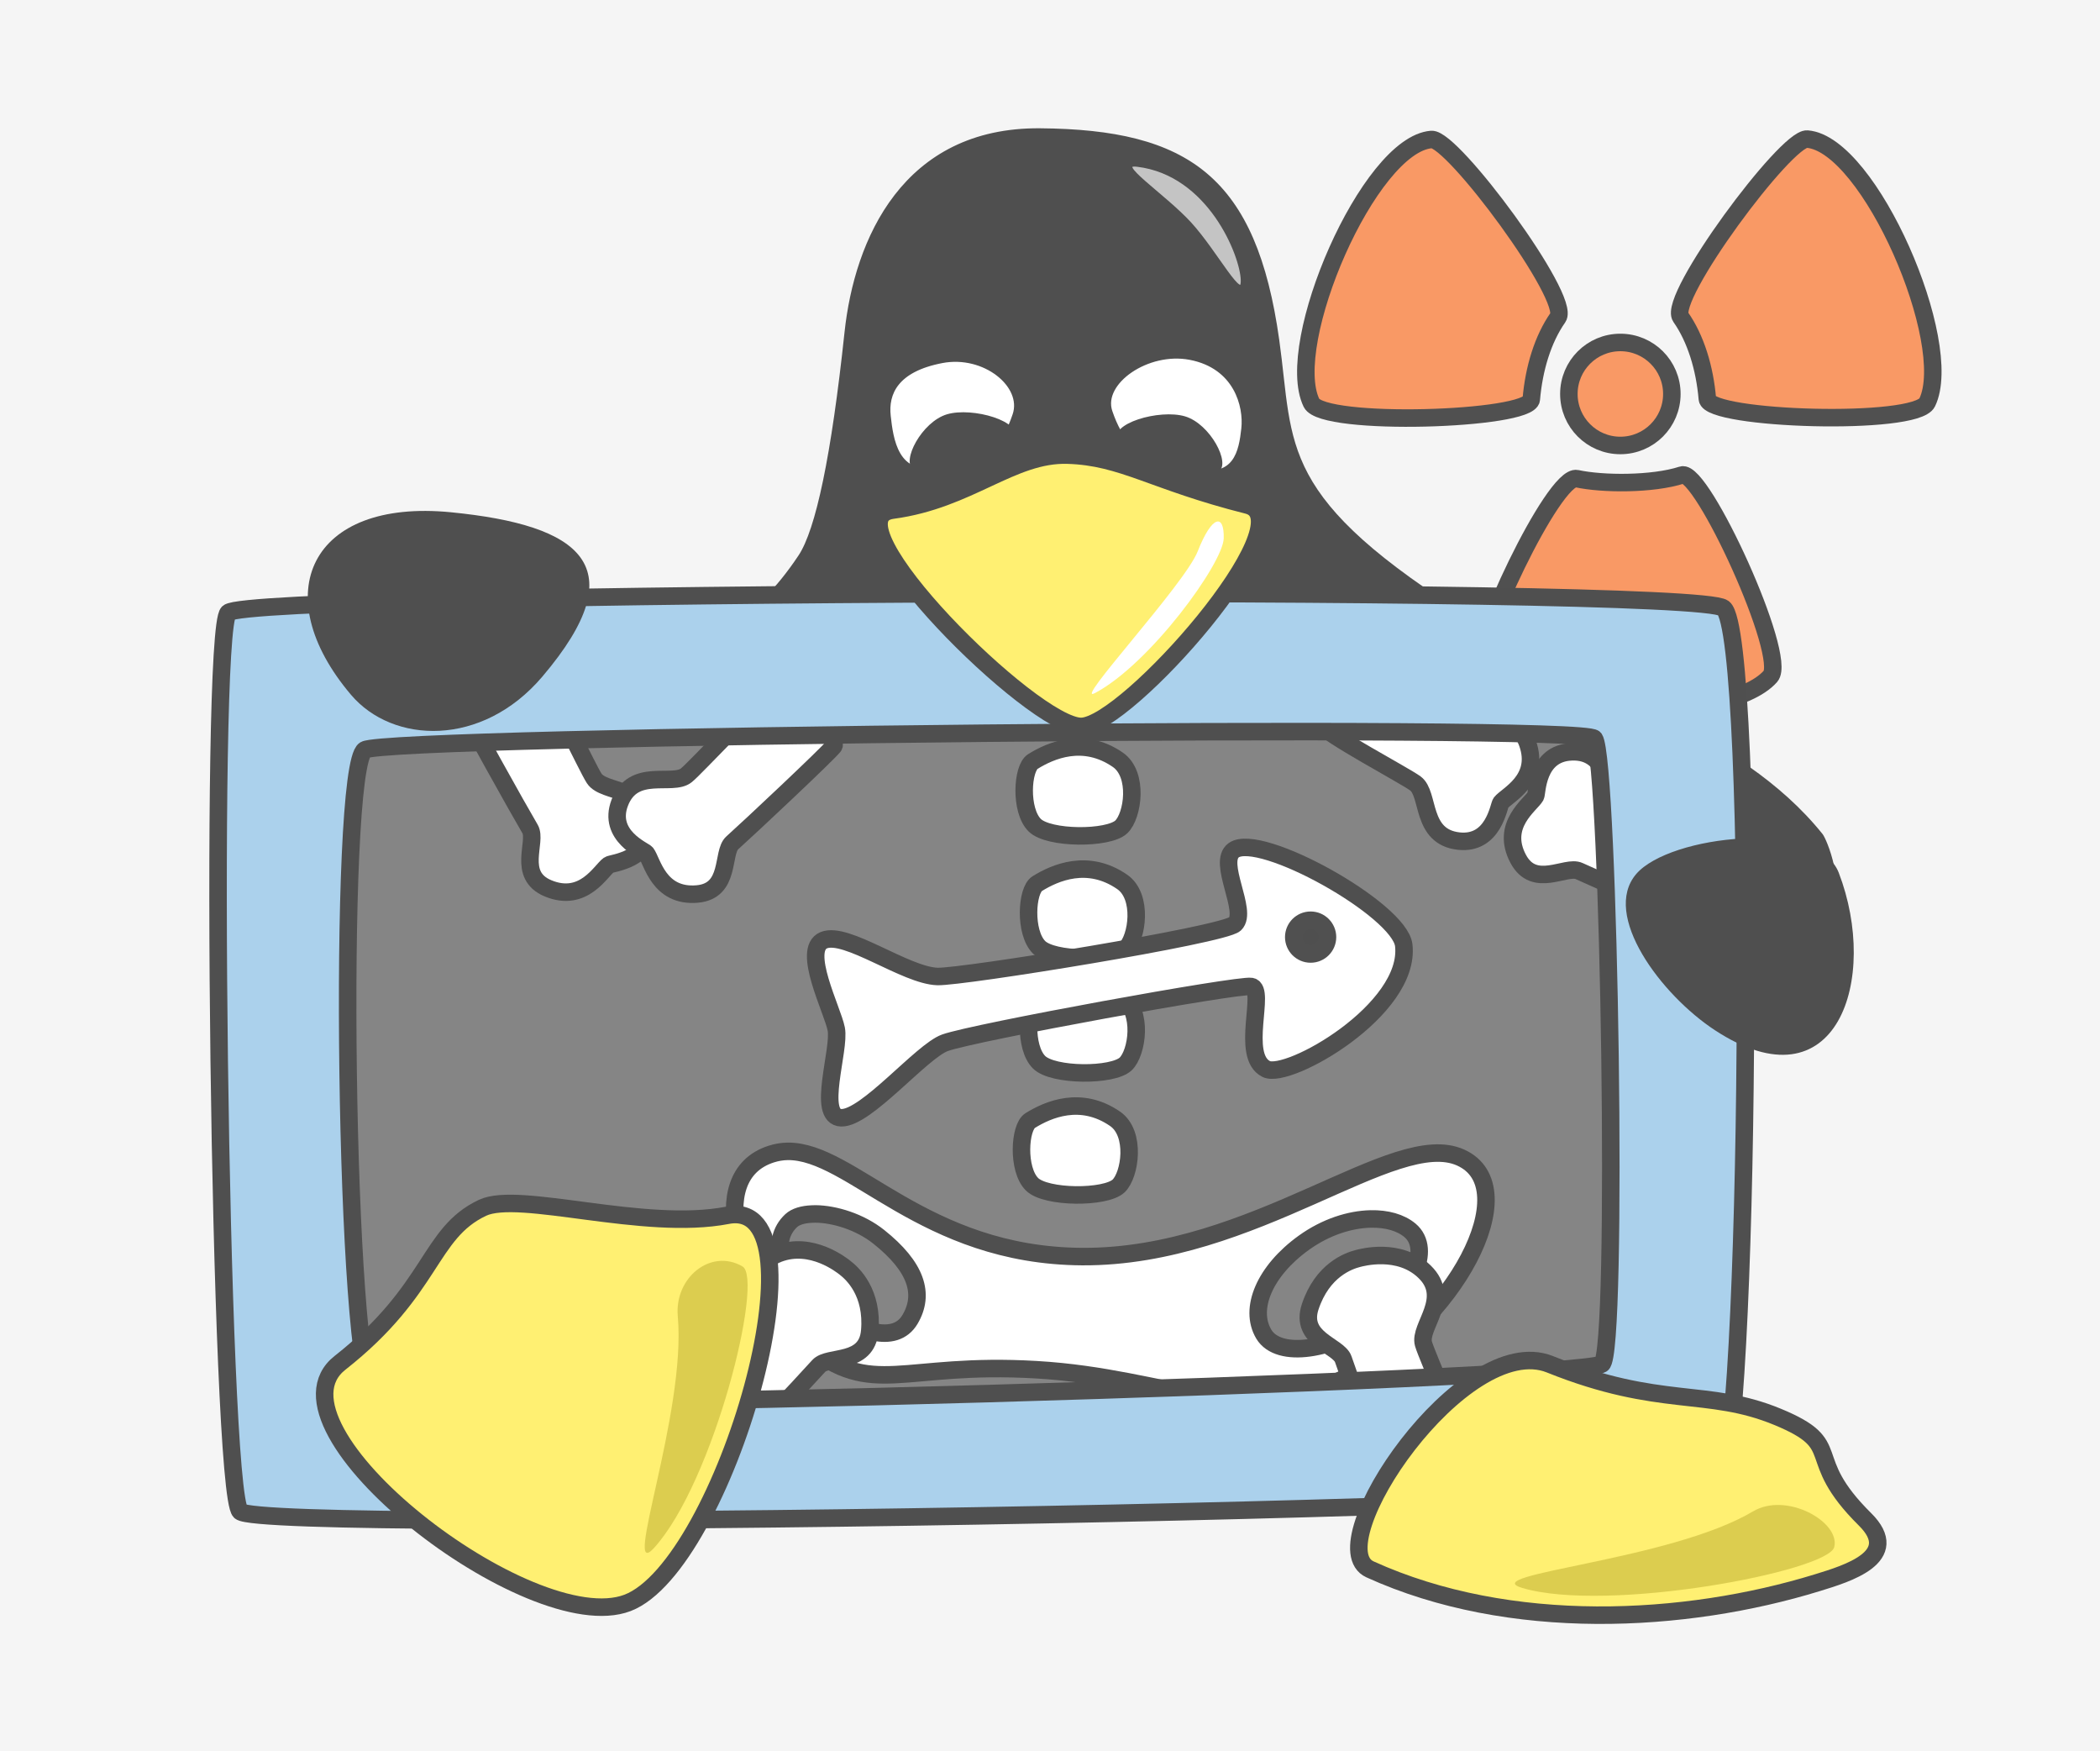
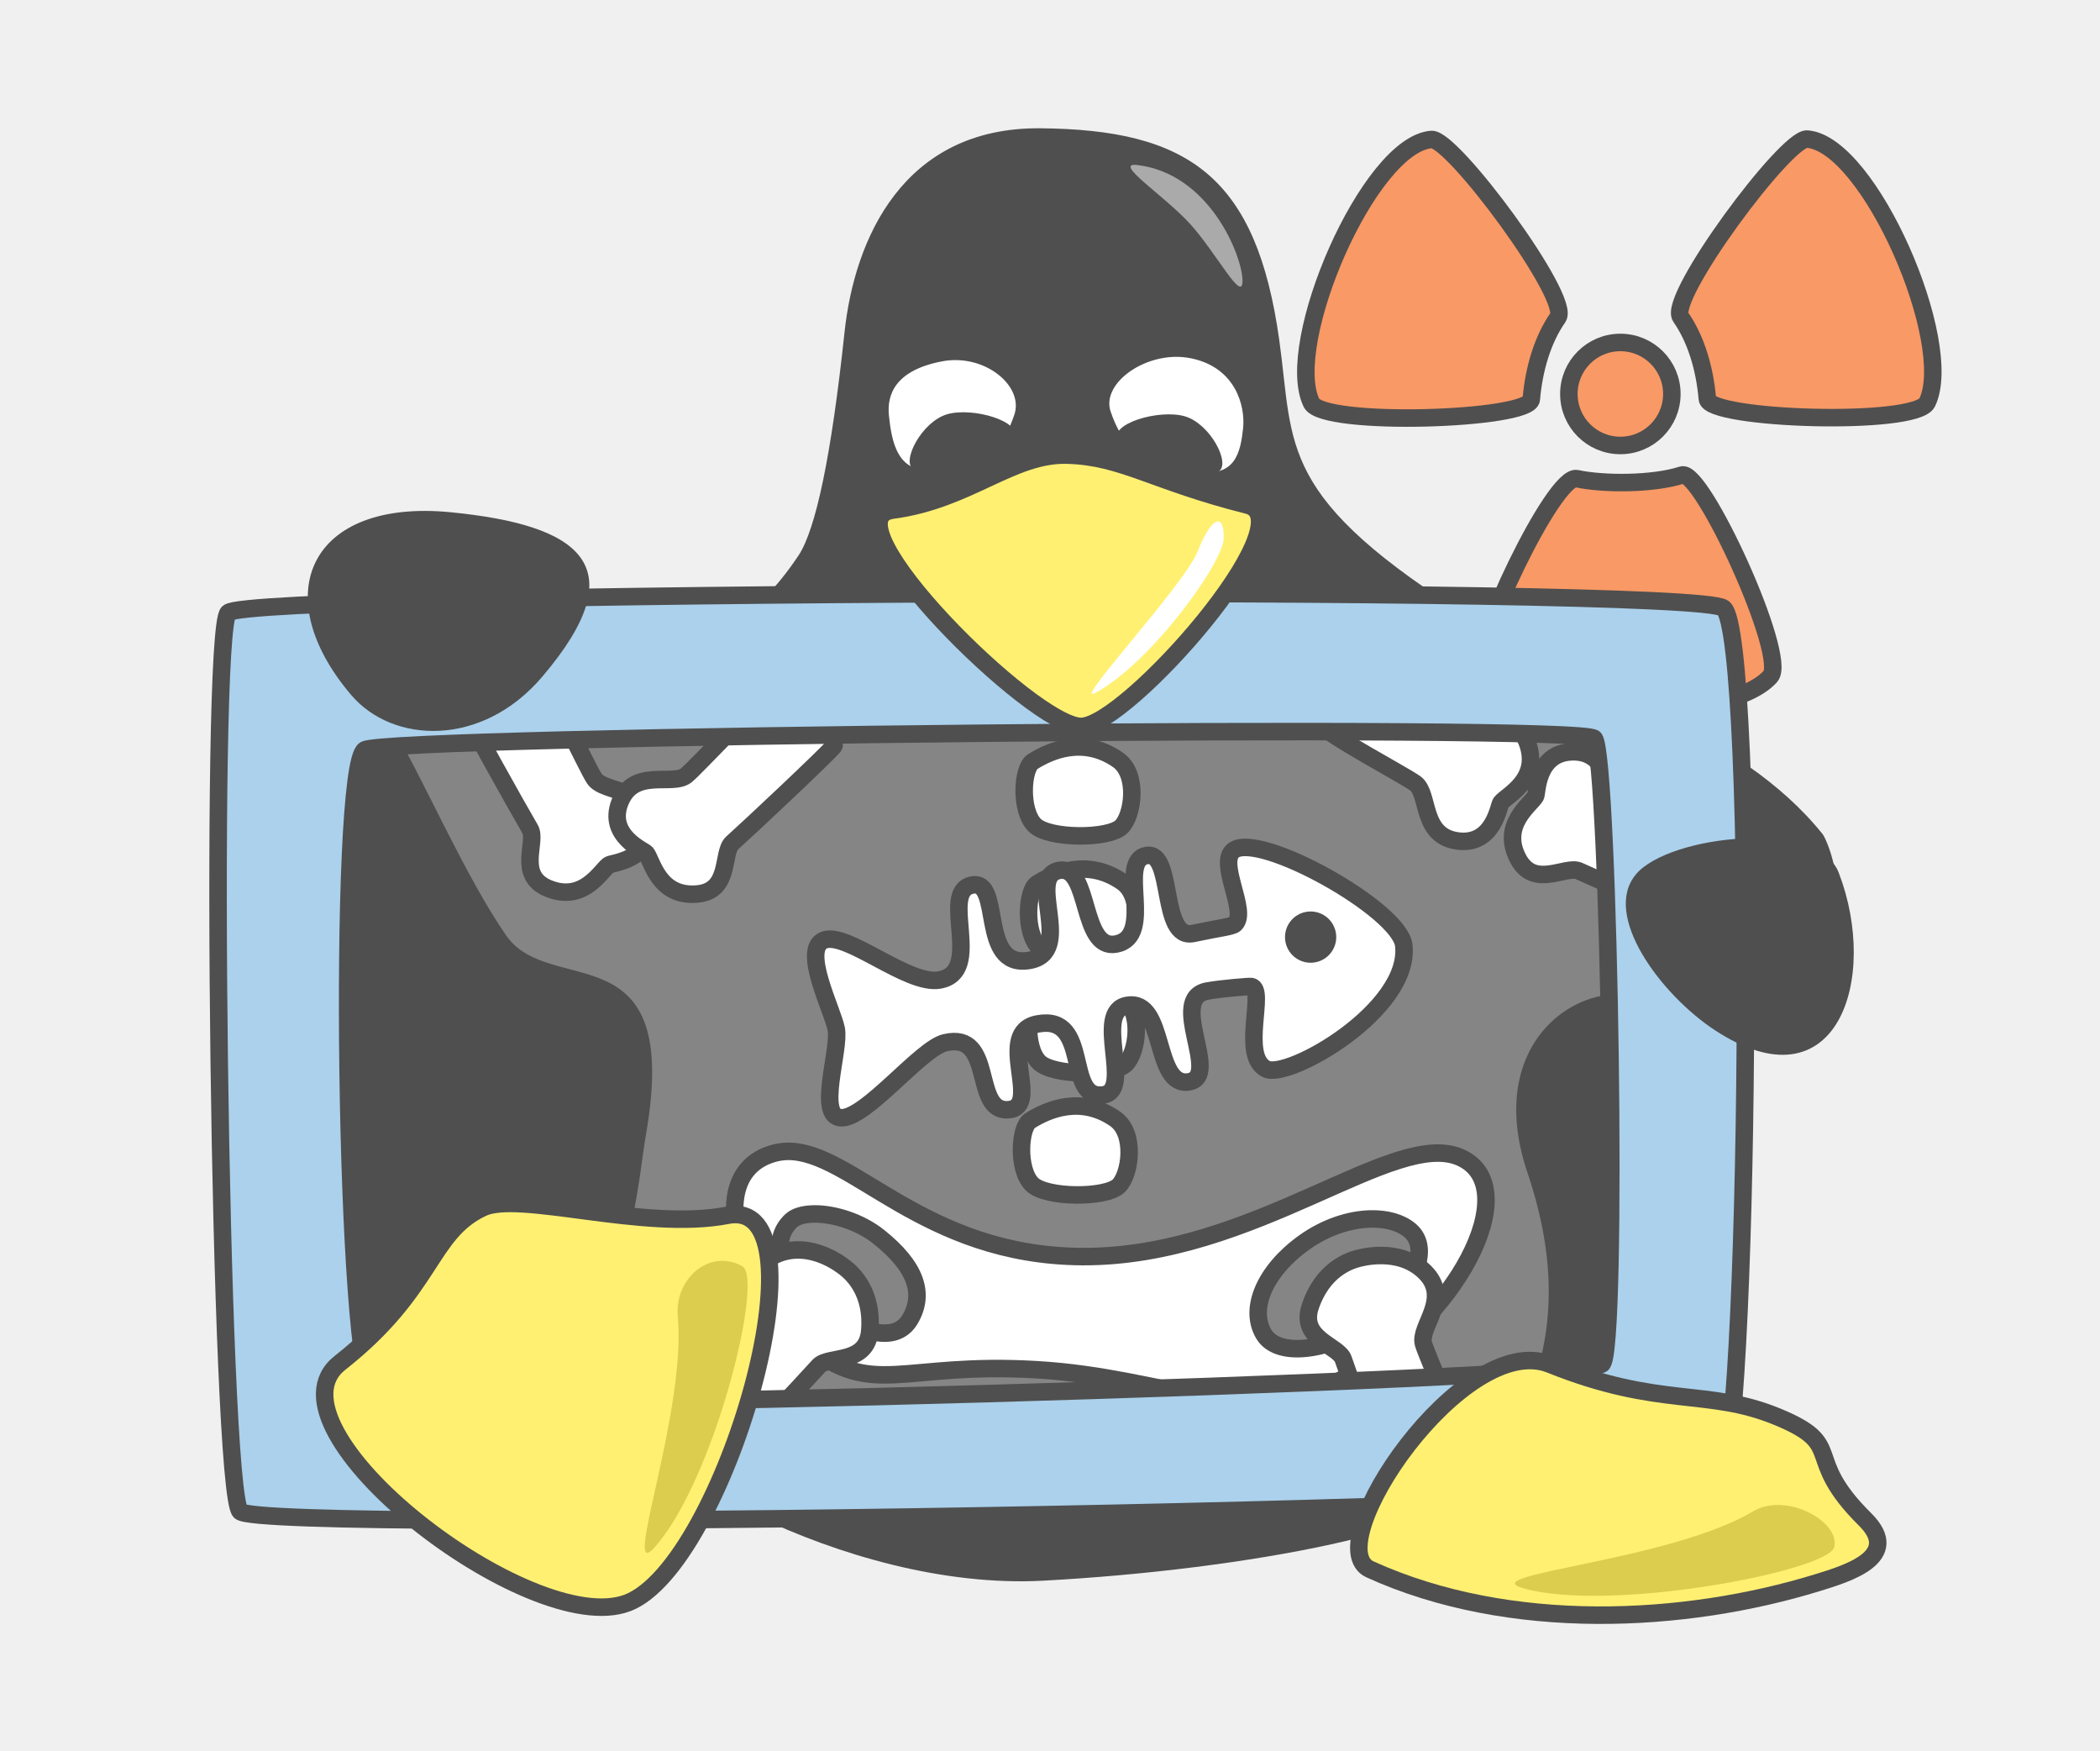
<svg xmlns="http://www.w3.org/2000/svg" width="600" height="500" id="svg2" version="1.0">
  <defs id="defs4">
    <linearGradient id="linearGradient3462">
      <stop id="stop3464" offset="0" style="stop-color:#4e4e4e;stop-opacity:1;" />
      <stop style="stop-color:#4e4e4e;stop-opacity:0.498;" offset="0.158" id="stop3468" />
      <stop id="stop3466" offset="1" style="stop-color:#4e4e4e;stop-opacity:0;" />
    </linearGradient>
  </defs>
  <g id="layer3" style="display:inline" transform="translate(-132.8571,-205.2193)">
-     <path style="fill:#000000;fill-opacity:1;fill-rule:evenodd;stroke:#000000;stroke-width:1px;stroke-linecap:butt;stroke-linejoin:miter;stroke-opacity:1" d="M 653.214,443.791 C 629.259,413.967 587.341,403.569 554.286,383.076 C 496.964,347.541 502.156,333.036 497.857,302.362 C 491.372,256.081 472.323,242.704 430,242.362 C 391.251,242.055 377.466,273.698 374.643,300.219 C 370.892,335.453 366.429,356.648 361.429,364.148 C 348.085,384.164 336.25,387.541 317.143,393.076 C 298.925,398.355 260.357,375.755 322.857,402.362 C 385.357,428.969 516.25,474.684 596.429,485.219 C 676.607,495.755 655.089,446.125 653.214,443.791 z " id="path3161" />
+     <path style="fill:#4f4f4f;fill-opacity:1;fill-rule:evenodd;stroke:#4f4f4f;stroke-width:1px;stroke-linecap:butt;stroke-linejoin:miter;stroke-opacity:1" d="M 653.214,443.791 C 629.259,413.967 587.341,403.569 554.286,383.076 C 496.964,347.541 502.156,333.036 497.857,302.362 C 491.372,256.081 472.323,242.704 430,242.362 C 391.251,242.055 377.466,273.698 374.643,300.219 C 370.892,335.453 366.429,356.648 361.429,364.148 C 348.085,384.164 336.25,387.541 317.143,393.076 C 298.925,398.355 260.357,375.755 322.857,402.362 C 385.357,428.969 516.25,474.684 596.429,485.219 C 676.607,495.755 655.089,446.125 653.214,443.791 z " id="path3161" />
+     <path style="fill:#4f4f4f;fill-opacity:1;fill-rule:evenodd;stroke:none;stroke-width:1px;stroke-linecap:butt;stroke-linejoin:miter;stroke-opacity:1" d="M 177.225,401.483 C 176.972,415.878 241.174,454.543 297.995,451.513 C 354.816,448.482 419.971,436.613 420.223,422.218 C 420.476,407.824 347.745,391.914 290.924,394.944 C 234.103,397.975 177.477,387.088 177.225,401.483 z " id="path3171" transform="translate(132.8571,205.2193)" />
  </g>
  <g id="layer1" style="display:inline" transform="translate(-132.8571,-205.2193)">
-     <path style="fill:#f66b20;fill-opacity:1;fill-rule:evenodd;stroke:#020202;stroke-width:5;stroke-linecap:butt;stroke-linejoin:miter;stroke-miterlimit:4;stroke-dasharray:none;stroke-opacity:1;display:inline" d="M 583.375,341.944 C 576.836,340.523 553.3,390.637 556.057,395.983 C 564.259,411.879 626.29,412.483 638.706,398.407 C 643.712,392.731 619.076,339.078 613.416,340.912 C 605,343.639 590.681,343.532 583.375,341.944 z " id="path3514" />
-     <rect style="opacity:1;fill:#4e4e4e;fill-opacity:1;fill-rule:nonzero;stroke:none;stroke-width:20;stroke-linecap:butt;stroke-linejoin:miter;stroke-miterlimit:10.35;stroke-dasharray:none;stroke-opacity:1" id="rect2182" width="412.158" height="232.515" x="206.464" y="390.883" />
-     <path style="fill:#ffffff;fill-opacity:1;fill-rule:evenodd;stroke:#000000;stroke-width:5;stroke-linecap:butt;stroke-linejoin:miter;stroke-miterlimit:4;stroke-dasharray:none;stroke-opacity:1" d="M 357.862,534.094 C 356.306,534.115 354.744,534.382 353.205,534.875 C 333.507,541.188 344.39,574.001 363.33,589.406 C 382.271,604.811 390.348,594.196 428.987,596.469 C 467.625,598.742 487.557,613.652 517.862,598.5 C 548.166,583.348 569.146,544.461 550.205,535.875 C 531.265,527.289 491.357,564.409 442.112,564.156 C 396.714,563.923 376.22,533.844 357.862,534.094 z M 365.862,551.969 C 371.36,552.026 378.572,554.241 383.924,558.5 C 394.686,567.063 397.147,574.862 392.862,582.094 C 388.576,589.326 377.929,585.817 366.768,577.781 C 355.607,569.746 352.774,559.606 358.924,553.875 C 360.152,552.731 362.251,552.111 364.799,552 C 365.149,551.985 365.495,551.965 365.862,551.969 z M 524.455,553.406 C 529.057,553.303 533.049,554.43 535.705,556.656 C 542.148,562.057 536.147,574.683 524.987,582.719 C 513.826,590.754 498.21,593.513 493.924,586.281 C 489.638,579.049 494.201,568.254 505.362,560.219 C 511.64,555.699 518.539,553.539 524.455,553.406 z " id="path3376" />
-     <path style="fill:#ffffff;fill-opacity:1;fill-rule:evenodd;stroke:#000000;stroke-width:5;stroke-linecap:butt;stroke-linejoin:miter;stroke-miterlimit:4;stroke-dasharray:none;stroke-opacity:1" d="M 427.97,422.733 C 424.895,424.639 424.239,436.668 428.475,440.915 C 432.448,444.897 449.518,444.937 453.224,441.42 C 456.551,438.264 458.275,426.394 452.214,422.227 C 442.402,415.482 433.034,419.594 427.97,422.733 z " id="path3378" />
-     <path style="fill:#ffffff;fill-opacity:1;fill-rule:evenodd;stroke:#000000;stroke-width:5;stroke-linecap:butt;stroke-linejoin:miter;stroke-miterlimit:4;stroke-dasharray:none;stroke-opacity:1;display:inline" d="M 429.22,457.617 C 426.145,459.523 425.489,471.553 429.725,475.799 C 433.698,479.781 450.768,479.821 454.474,476.304 C 457.801,473.148 459.525,461.278 453.464,457.111 C 443.652,450.366 434.284,454.478 429.22,457.617 z " id="path3384" />
-     <path style="fill:#ffffff;fill-opacity:1;fill-rule:evenodd;stroke:#000000;stroke-width:5;stroke-linecap:butt;stroke-linejoin:miter;stroke-miterlimit:4;stroke-dasharray:none;stroke-opacity:1;display:inline" d="M 429.22,490.447 C 426.145,492.353 425.489,504.382 429.725,508.629 C 433.698,512.611 450.768,512.651 454.474,509.134 C 457.801,505.978 459.525,494.108 453.464,489.941 C 443.652,483.196 434.284,487.308 429.22,490.447 z " id="path3386" />
-     <path style="fill:#ffffff;fill-opacity:1;fill-rule:evenodd;stroke:#000000;stroke-width:5;stroke-linecap:butt;stroke-linejoin:miter;stroke-miterlimit:4;stroke-dasharray:none;stroke-opacity:1;display:inline" d="M 427.2,525.297 C 424.125,527.203 423.468,539.233 427.705,543.48 C 431.678,547.461 448.748,547.501 452.454,543.985 C 455.78,540.828 457.505,528.959 451.444,524.792 C 441.631,518.046 432.264,522.158 427.2,525.297 z " id="path3388" />
-     <path style="fill:#ffffff;fill-opacity:1;fill-rule:evenodd;stroke:#000000;stroke-width:5;stroke-linecap:butt;stroke-linejoin:miter;stroke-miterlimit:4;stroke-dasharray:none;stroke-opacity:1;display:inline" d="M 287.101,399.349 C 290.064,401.608 300.498,424.32 302.64,427.581 C 305.453,431.864 317.766,429.88 318.408,440.793 C 319.002,450.905 307.669,451.686 306.812,452.282 C 304.547,453.856 299.664,463.21 289.449,458.97 C 280.412,455.22 286.426,445.601 284.297,442.003 C 281.042,436.5 266.03,409.656 265.023,406.946 C 263.977,404.133 284.186,397.127 287.101,399.349 z " id="path3400" />
-     <path style="fill:#ffffff;fill-opacity:1;fill-rule:evenodd;stroke:#000000;stroke-width:5;stroke-linecap:butt;stroke-linejoin:miter;stroke-miterlimit:4;stroke-dasharray:none;stroke-opacity:1;display:inline" d="M 352.303,404.464 C 348.796,405.722 331.985,424.217 328.957,426.678 C 324.98,429.911 313.843,424.298 309.933,434.505 C 306.31,443.964 316.876,448.135 317.513,448.962 C 319.196,451.148 321.023,461.54 332.042,460.586 C 341.79,459.743 338.965,448.756 342.082,445.97 C 346.848,441.709 369.272,420.658 371.052,418.379 C 372.899,416.015 355.753,403.227 352.303,404.464 z " id="path3394" />
-     <path style="fill:#ffffff;fill-opacity:1;fill-rule:evenodd;stroke:#000000;stroke-width:5;stroke-linecap:butt;stroke-linejoin:miter;stroke-miterlimit:4;stroke-dasharray:none;stroke-opacity:1;display:inline" d="M 626.211,447.03 C 623.671,444.305 600.039,436.166 596.582,434.356 C 592.042,431.98 592.8,419.532 581.878,419.971 C 571.757,420.378 572.099,431.733 571.59,432.645 C 570.247,435.054 561.422,440.837 566.65,450.584 C 571.275,459.206 580.252,452.271 584.044,454.034 C 589.841,456.73 618.037,469.016 620.833,469.751 C 623.735,470.513 628.71,449.711 626.211,447.03 z " id="path3404" />
-     <path style="fill:#ffffff;fill-opacity:1;fill-rule:evenodd;stroke:#000000;stroke-width:5;stroke-linecap:butt;stroke-linejoin:miter;stroke-miterlimit:4;stroke-dasharray:none;stroke-opacity:1;display:inline" d="M 509.909,411.948 C 512.003,415.03 534.113,426.685 537.253,429.002 C 541.376,432.044 538.725,444.23 549.586,445.465 C 559.65,446.61 561.048,435.336 561.69,434.513 C 563.385,432.337 572.991,427.971 569.314,417.54 C 566.061,408.312 556.129,413.794 552.652,411.472 C 547.335,407.921 521.348,391.47 518.697,390.316 C 515.945,389.119 507.849,408.917 509.909,411.948 z " id="path3406" />
-     <path style="fill:#ffffff;fill-opacity:1;fill-rule:evenodd;stroke:#000000;stroke-width:5;stroke-linecap:butt;stroke-linejoin:miter;stroke-miterlimit:4;stroke-dasharray:none;stroke-opacity:1;display:inline" d="M 550.744,619.283 C 550.975,615.565 540.628,592.814 539.563,589.06 C 538.165,584.129 547.722,576.117 539.891,568.491 C 532.633,561.425 521.848,564.44 520.836,564.698 C 518.163,565.381 510.674,567.996 507.196,578.495 C 504.119,587.783 515.327,589.529 516.656,593.494 C 518.686,599.556 529.163,628.473 530.553,631.008 C 531.996,633.639 550.517,622.942 550.744,619.283 z " id="path3408" />
-     <path style="fill:#ffffff;fill-opacity:1;fill-rule:evenodd;stroke:#000000;stroke-width:5;stroke-linecap:butt;stroke-linejoin:miter;stroke-miterlimit:4;stroke-dasharray:none;stroke-opacity:1;display:inline" d="M 325.235,605.655 C 326.492,602.147 344.987,585.337 347.449,582.308 C 350.681,578.332 345.068,567.195 355.276,563.285 C 364.735,559.661 373.451,566.692 374.278,567.33 C 376.464,569.013 382.31,574.375 381.357,585.394 C 380.513,595.142 369.527,592.316 366.74,595.434 C 362.479,600.2 341.429,622.624 339.15,624.404 C 336.785,626.25 323.998,609.105 325.235,605.655 z " id="path3428" />
-     <path style="fill:#ffffff;fill-opacity:1;fill-rule:evenodd;stroke:#000000;stroke-width:5;stroke-linecap:butt;stroke-linejoin:miter;stroke-miterlimit:4;stroke-dasharray:none;stroke-opacity:1" d="M 368.214,473.791 C 374.643,471.112 391.562,483.873 400.714,484.148 C 407.82,484.361 482.391,472.311 485.714,469.148 C 489.534,465.512 480.523,451.521 485.357,448.076 C 492.804,442.771 532.762,465.02 533.929,475.219 C 536.039,493.678 500.88,513.66 494.643,510.576 C 487.094,506.844 494.679,487.781 490.357,487.005 C 486.6,486.331 411.259,500.066 402.857,503.076 C 396.168,505.473 380.357,524.684 373.214,524.505 C 366.071,524.326 372.939,505.062 371.786,499.148 C 370.724,493.703 361.786,476.469 368.214,473.791 z " id="path3440" />
-     <path style="opacity:1;fill:#000000;fill-opacity:1;fill-rule:nonzero;stroke:#020202;stroke-width:5;stroke-linecap:round;stroke-linejoin:miter;stroke-miterlimit:4;stroke-dasharray:none;stroke-opacity:1" id="path3442" d="M 465 442.898 A 4.821 4.821 0 1 1  455.357,442.898 A 4.821 4.821 0 1 1  465 442.898 z" transform="translate(47.14286,30)" />
-     <path style="fill:#86bce4;fill-opacity:1;fill-rule:evenodd;stroke:#000000;stroke-width:5;stroke-linecap:butt;stroke-linejoin:miter;stroke-miterlimit:4;stroke-dasharray:none;stroke-opacity:1" d="M 625.281,378.917 C 616.803,372.289 204.863,374.113 198.089,380.214 C 192.52,385.232 195.597,631.185 201.478,636.96 C 208.032,643.397 614.952,636.339 624.067,629.685 C 632.743,623.351 634.83,386.382 625.281,378.917 z M 588.389,416.176 C 592.644,422.342 595.341,592.075 590.531,594.855 C 582.664,599.401 247.109,609.648 239.737,604.375 C 231.389,598.405 229.19,424.275 237.094,419.411 C 243.683,415.356 585.409,411.859 588.389,416.176 z " id="path3449" />
-     <path style="fill:#aaaaaa;fill-opacity:1;fill-rule:evenodd;stroke:#000000;stroke-width:1px;stroke-linecap:butt;stroke-linejoin:miter;stroke-opacity:1" d="M 457.857,252.362 C 478.393,254.862 487.679,278.076 487.857,285.219 C 488.036,292.362 480.357,277.362 472.857,269.148 C 465.357,260.934 450.512,251.468 457.857,252.362 z " id="path3480" />
-     <path style="opacity:1;fill:#f66b20;fill-opacity:1;fill-rule:nonzero;stroke:#020202;stroke-width:1.639;stroke-linecap:round;stroke-linejoin:miter;stroke-miterlimit:4;stroke-dasharray:none;stroke-opacity:1;display:inline" id="path3503" d="M 465 442.898 A 4.821 4.821 0 1 1  455.357,442.898 A 4.821 4.821 0 1 1  465 442.898 z" transform="matrix(3.051281,0,0,3.051281,-808.3176,-1033.655)" />
+     <path style="fill:#f99965;fill-opacity:1;fill-rule:evenodd;stroke:#4f4f4f;stroke-width:5;stroke-linecap:butt;stroke-linejoin:miter;stroke-miterlimit:4;stroke-dasharray:none;stroke-opacity:1;display:inline" d="M 583.375,341.944 C 576.836,340.523 553.3,390.637 556.057,395.983 C 564.259,411.879 626.29,412.483 638.706,398.407 C 643.712,392.731 619.076,339.078 613.416,340.912 C 605,343.639 590.681,343.532 583.375,341.944 z " id="path3514" />
+     <rect style="opacity:1;fill:#858585;fill-opacity:1;fill-rule:nonzero;stroke:none;stroke-width:20;stroke-linecap:butt;stroke-linejoin:miter;stroke-miterlimit:10.35;stroke-dasharray:none;stroke-opacity:1" id="rect2182" width="412.158" height="232.515" x="206.464" y="390.883" />
+     <path style="fill:#ffffff;fill-opacity:1;fill-rule:evenodd;stroke:#4f4f4f;stroke-width:5;stroke-linecap:butt;stroke-linejoin:miter;stroke-miterlimit:4;stroke-dasharray:none;stroke-opacity:1" d="M 357.862,534.094 C 356.306,534.115 354.744,534.382 353.205,534.875 C 333.507,541.188 344.39,574.001 363.33,589.406 C 382.271,604.811 390.348,594.196 428.987,596.469 C 467.625,598.742 487.557,613.652 517.862,598.5 C 548.166,583.348 569.146,544.461 550.205,535.875 C 531.265,527.289 491.357,564.409 442.112,564.156 C 396.714,563.923 376.22,533.844 357.862,534.094 z M 365.862,551.969 C 371.36,552.026 378.572,554.241 383.924,558.5 C 394.686,567.063 397.147,574.862 392.862,582.094 C 388.576,589.326 377.929,585.817 366.768,577.781 C 355.607,569.746 352.774,559.606 358.924,553.875 C 360.152,552.731 362.251,552.111 364.799,552 C 365.149,551.985 365.495,551.965 365.862,551.969 z M 524.455,553.406 C 529.057,553.303 533.049,554.43 535.705,556.656 C 542.148,562.057 536.147,574.683 524.987,582.719 C 513.826,590.754 498.21,593.513 493.924,586.281 C 489.638,579.049 494.201,568.254 505.362,560.219 C 511.64,555.699 518.539,553.539 524.455,553.406 z " id="path3376" />
+     <path style="fill:#ffffff;fill-opacity:1;fill-rule:evenodd;stroke:#4f4f4f;stroke-width:5;stroke-linecap:butt;stroke-linejoin:miter;stroke-miterlimit:4;stroke-dasharray:none;stroke-opacity:1" d="M 427.97,422.733 C 424.895,424.639 424.239,436.668 428.475,440.915 C 432.448,444.897 449.518,444.937 453.224,441.42 C 456.551,438.264 458.275,426.394 452.214,422.227 C 442.402,415.482 433.034,419.594 427.97,422.733 z " id="path3378" />
+     <path style="fill:#ffffff;fill-opacity:1;fill-rule:evenodd;stroke:#4f4f4f;stroke-width:5;stroke-linecap:butt;stroke-linejoin:miter;stroke-miterlimit:4;stroke-dasharray:none;stroke-opacity:1;display:inline" d="M 429.22,457.617 C 426.145,459.523 425.489,471.553 429.725,475.799 C 433.698,479.781 450.768,479.821 454.474,476.304 C 457.801,473.148 459.525,461.278 453.464,457.111 C 443.652,450.366 434.284,454.478 429.22,457.617 z " id="path3384" />
+     <path style="fill:#ffffff;fill-opacity:1;fill-rule:evenodd;stroke:#4f4f4f;stroke-width:5;stroke-linecap:butt;stroke-linejoin:miter;stroke-miterlimit:4;stroke-dasharray:none;stroke-opacity:1;display:inline" d="M 429.22,490.447 C 426.145,492.353 425.489,504.382 429.725,508.629 C 433.698,512.611 450.768,512.651 454.474,509.134 C 457.801,505.978 459.525,494.108 453.464,489.941 C 443.652,483.196 434.284,487.308 429.22,490.447 z " id="path3386" />
+     <path style="fill:#ffffff;fill-opacity:1;fill-rule:evenodd;stroke:#4f4f4f;stroke-width:5;stroke-linecap:butt;stroke-linejoin:miter;stroke-miterlimit:4;stroke-dasharray:none;stroke-opacity:1;display:inline" d="M 427.2,525.297 C 424.125,527.203 423.468,539.233 427.705,543.48 C 431.678,547.461 448.748,547.501 452.454,543.985 C 455.78,540.828 457.505,528.959 451.444,524.792 C 441.631,518.046 432.264,522.158 427.2,525.297 z " id="path3388" />
+     <path style="fill:#ffffff;fill-opacity:1;fill-rule:evenodd;stroke:#4f4f4f;stroke-width:5;stroke-linecap:butt;stroke-linejoin:miter;stroke-miterlimit:4;stroke-dasharray:none;stroke-opacity:1;display:inline" d="M 287.101,399.349 C 290.064,401.608 300.498,424.32 302.64,427.581 C 305.453,431.864 317.766,429.88 318.408,440.793 C 319.002,450.905 307.669,451.686 306.812,452.282 C 304.547,453.856 299.664,463.21 289.449,458.97 C 280.412,455.22 286.426,445.601 284.297,442.003 C 281.042,436.5 266.03,409.656 265.023,406.946 C 263.977,404.133 284.186,397.127 287.101,399.349 z " id="path3400" />
+     <path style="fill:#ffffff;fill-opacity:1;fill-rule:evenodd;stroke:#4f4f4f;stroke-width:5;stroke-linecap:butt;stroke-linejoin:miter;stroke-miterlimit:4;stroke-dasharray:none;stroke-opacity:1;display:inline" d="M 352.303,404.464 C 348.796,405.722 331.985,424.217 328.957,426.678 C 324.98,429.911 313.843,424.298 309.933,434.505 C 306.31,443.964 316.876,448.135 317.513,448.962 C 319.196,451.148 321.023,461.54 332.042,460.586 C 341.79,459.743 338.965,448.756 342.082,445.97 C 346.848,441.709 369.272,420.658 371.052,418.379 C 372.899,416.015 355.753,403.227 352.303,404.464 z " id="path3394" />
+     <path style="fill:#ffffff;fill-opacity:1;fill-rule:evenodd;stroke:#4f4f4f;stroke-width:5;stroke-linecap:butt;stroke-linejoin:miter;stroke-miterlimit:4;stroke-dasharray:none;stroke-opacity:1;display:inline" d="M 626.211,447.03 C 623.671,444.305 600.039,436.166 596.582,434.356 C 592.042,431.98 592.8,419.532 581.878,419.971 C 571.757,420.378 572.099,431.733 571.59,432.645 C 570.247,435.054 561.422,440.837 566.65,450.584 C 571.275,459.206 580.252,452.271 584.044,454.034 C 589.841,456.73 618.037,469.016 620.833,469.751 C 623.735,470.513 628.71,449.711 626.211,447.03 z " id="path3404" />
+     <path style="fill:#ffffff;fill-opacity:1;fill-rule:evenodd;stroke:#4f4f4f;stroke-width:5;stroke-linecap:butt;stroke-linejoin:miter;stroke-miterlimit:4;stroke-dasharray:none;stroke-opacity:1;display:inline" d="M 509.909,411.948 C 512.003,415.03 534.113,426.685 537.253,429.002 C 541.376,432.044 538.725,444.23 549.586,445.465 C 559.65,446.61 561.048,435.336 561.69,434.513 C 563.385,432.337 572.991,427.971 569.314,417.54 C 566.061,408.312 556.129,413.794 552.652,411.472 C 547.335,407.921 521.348,391.47 518.697,390.316 C 515.945,389.119 507.849,408.917 509.909,411.948 z " id="path3406" />
+     <path style="fill:#ffffff;fill-opacity:1;fill-rule:evenodd;stroke:#4f4f4f;stroke-width:5;stroke-linecap:butt;stroke-linejoin:miter;stroke-miterlimit:4;stroke-dasharray:none;stroke-opacity:1;display:inline" d="M 550.744,619.283 C 550.975,615.565 540.628,592.814 539.563,589.06 C 538.165,584.129 547.722,576.117 539.891,568.491 C 532.633,561.425 521.848,564.44 520.836,564.698 C 518.163,565.381 510.674,567.996 507.196,578.495 C 504.119,587.783 515.327,589.529 516.656,593.494 C 518.686,599.556 529.163,628.473 530.553,631.008 C 531.996,633.639 550.517,622.942 550.744,619.283 z " id="path3408" />
+     <path style="fill:#ffffff;fill-opacity:1;fill-rule:evenodd;stroke:#4f4f4f;stroke-width:5;stroke-linecap:butt;stroke-linejoin:miter;stroke-miterlimit:4;stroke-dasharray:none;stroke-opacity:1;display:inline" d="M 325.235,605.655 C 326.492,602.147 344.987,585.337 347.449,582.308 C 350.681,578.332 345.068,567.195 355.276,563.285 C 364.735,559.661 373.451,566.692 374.278,567.33 C 376.464,569.013 382.31,574.375 381.357,585.394 C 380.513,595.142 369.527,592.316 366.74,595.434 C 362.479,600.2 341.429,622.624 339.15,624.404 C 336.785,626.25 323.998,609.105 325.235,605.655 z " id="path3428" />
+     <path style="fill:#ffffff;fill-opacity:1;fill-rule:evenodd;stroke:#4f4f4f;stroke-width:5;stroke-linecap:butt;stroke-linejoin:miter;stroke-miterlimit:4;stroke-dasharray:none;stroke-opacity:1" d="M 368.214,473.791 C 374.643,471.112 392.197,486.716 401.219,485.158 C 414.229,482.912 401.168,460.161 410.437,458.062 C 419.498,456.01 412.303,481.992 426.88,479.561 C 440.267,477.328 425.756,455.273 435.664,453.813 C 444.404,452.525 441.609,476.768 451.704,474.884 C 463.091,472.758 451.868,450.993 460.496,449.581 C 468.375,448.292 464.205,473.894 473.798,471.846 C 481.358,470.232 484.883,469.939 485.714,469.148 C 489.534,465.512 480.523,451.521 485.357,448.076 C 492.804,442.771 532.762,465.02 533.929,475.219 C 536.039,493.678 500.88,513.66 494.643,510.576 C 487.094,506.844 494.679,487.781 490.357,487.005 C 489.887,486.921 481.641,487.586 477.797,488.303 C 466.359,490.439 481.874,512.672 472.58,514.234 C 462.3,515.961 466.111,490.437 454.915,492.396 C 445.037,494.125 456.838,516.659 448.144,517.956 C 436.955,519.626 444.712,494.865 429.394,497.685 C 416.696,500.023 430.975,521.396 420.997,522.202 C 410.494,523.051 417.292,499.67 402.857,503.076 C 395.942,504.709 380.357,524.684 373.214,524.505 C 366.071,524.326 372.939,505.062 371.786,499.148 C 370.724,493.703 361.786,476.469 368.214,473.791 z " id="path3440" />
+     <path style="opacity:1;fill:#4f4f4f;fill-opacity:1;fill-rule:nonzero;stroke:#4f4f4f;stroke-width:5;stroke-linecap:round;stroke-linejoin:miter;stroke-miterlimit:4;stroke-dasharray:none;stroke-opacity:1" id="path3442" d="M 465 442.898 A 4.821 4.821 0 1 1  455.357,442.898 A 4.821 4.821 0 1 1  465 442.898 z" transform="translate(47.14286,30)" />
+     <path style="fill:#4f4f4f;fill-opacity:1;fill-rule:evenodd;stroke:none;stroke-width:1px;stroke-linecap:butt;stroke-linejoin:miter;stroke-opacity:1" d="M 83.996,194.689 C 101.675,166.475 121.106,233.004 144.567,267.139 C 157.107,285.384 194.911,264.894 184.548,324.135 C 180.842,345.324 178.286,423.815 90.036,407.857 C 74.619,405.069 66.317,222.904 83.996,194.689 z " id="path3173" transform="translate(132.8571,205.2193)" />
+     <path style="fill:#4f4f4f;fill-opacity:1;fill-rule:evenodd;stroke:none;stroke-width:1px;stroke-linecap:butt;stroke-linejoin:miter;stroke-opacity:1" d="M 437.857,410 C 427.124,406.001 453.854,386.528 436.429,335 C 423.675,297.287 451.786,279.464 468.571,285 C 487.828,291.35 465.179,420.179 437.857,410 z " id="path3175" transform="translate(132.8571,205.2193)" />
+     <path style="fill:#abd1ec;fill-opacity:1;fill-rule:evenodd;stroke:#4f4f4f;stroke-width:5;stroke-linecap:butt;stroke-linejoin:miter;stroke-miterlimit:4;stroke-dasharray:none;stroke-opacity:1" d="M 625.281,378.917 C 616.803,372.289 204.863,374.113 198.089,380.214 C 192.52,385.232 195.597,631.185 201.478,636.96 C 208.032,643.397 614.952,636.339 624.067,629.685 C 632.743,623.351 634.83,386.382 625.281,378.917 z M 588.389,416.176 C 592.644,422.342 595.341,592.075 590.531,594.855 C 582.664,599.401 247.109,609.648 239.737,604.375 C 231.389,598.405 229.19,424.275 237.094,419.411 C 243.683,415.356 585.409,411.859 588.389,416.176 z " id="path3449" />
+     <path style="fill:#aaaaaa;fill-opacity:1;fill-rule:evenodd;stroke:none;stroke-width:1px;stroke-linecap:butt;stroke-linejoin:miter;stroke-opacity:1" d="M 457.857,252.362 C 478.393,254.862 487.679,278.076 487.857,285.219 C 488.036,292.362 480.357,277.362 472.857,269.148 C 465.357,260.934 450.512,251.468 457.857,252.362 z " id="path3480" />
+     <path style="opacity:1;fill:#f99965;fill-opacity:1;fill-rule:nonzero;stroke:#4f4f4f;stroke-width:1.639;stroke-linecap:round;stroke-linejoin:miter;stroke-miterlimit:4;stroke-dasharray:none;stroke-opacity:1;display:inline" id="path3503" d="M 465 442.898 A 4.821 4.821 0 1 1  455.357,442.898 A 4.821 4.821 0 1 1  465 442.898 z" transform="matrix(3.051281,0,0,3.051281,-808.3176,-1033.655)" />
  </g>
  <g id="layer2" style="display:inline" transform="translate(-132.8571,-205.2193)">
-     <path style="fill:#ffe932;fill-opacity:1;fill-rule:evenodd;stroke:#000000;stroke-width:5;stroke-linecap:butt;stroke-linejoin:miter;stroke-miterlimit:4;stroke-dasharray:none;stroke-opacity:1" d="M 387.857,350.934 C 368.475,353.522 428.041,412.861 441.786,412.719 C 454.826,412.591 506.465,353.83 489.286,349.505 C 462.083,342.656 453.747,335.689 437.857,335.219 C 421.967,334.75 409.832,347.999 387.857,350.934 z " id="path3170" />
-     <path style="fill:#ffffff;fill-opacity:1;fill-rule:evenodd;stroke:#000000;stroke-width:1px;stroke-linecap:butt;stroke-linejoin:miter;stroke-opacity:1" d="M 450.173,322.745 C 456.074,340.248 468.036,338.076 473.929,339.505 C 485.923,342.413 487.301,334.087 488.016,327.658 C 488.73,321.229 485.893,310.01 472.857,307.51 C 460.736,305.185 447.399,314.515 450.173,322.745 z " id="path3172" />
-     <path style="fill:#000000;fill-opacity:1;fill-rule:evenodd;stroke:none;stroke-width:1px;stroke-linecap:butt;stroke-linejoin:miter;stroke-opacity:1" d="M 452.143,331.291 C 449.497,326.172 464.196,322.005 471.429,324.148 C 478.661,326.291 484.554,337.63 481.071,339.862 C 477.589,342.094 456.25,339.237 452.143,331.291 z " id="path3174" />
-     <path style="fill:#ffffff;fill-opacity:1;fill-rule:evenodd;stroke:#000000;stroke-width:1px;stroke-linecap:butt;stroke-linejoin:miter;stroke-opacity:1;display:inline" d="M 422.672,323.67 C 416.771,341.173 406.83,337.486 400.937,338.915 C 388.942,341.823 387.564,330.466 386.85,324.037 C 386.136,317.609 388.973,310.935 402.008,308.435 C 414.13,306.11 425.446,315.44 422.672,323.67 z " id="path3176" />
-     <path style="fill:#000000;fill-opacity:1;fill-rule:evenodd;stroke:none;stroke-width:1px;stroke-linecap:butt;stroke-linejoin:miter;stroke-opacity:1;display:inline" d="M 422.723,330.7 C 425.277,325.536 410.669,321.415 403.437,323.558 C 396.205,325.7 390.312,337.04 393.794,339.272 C 397.276,341.504 418.616,339.004 422.723,330.7 z " id="path3178" />
-     <path style="fill:#ffe932;fill-opacity:1;fill-rule:evenodd;stroke:#000000;stroke-width:5;stroke-linecap:butt;stroke-linejoin:miter;stroke-miterlimit:4;stroke-dasharray:none;stroke-opacity:1;display:inline" d="M 524.286,653.495 C 509.223,646.649 551,584.991 575.714,594.923 C 607.227,607.588 620.608,601.625 640.714,609.923 C 660.787,618.208 647.358,621.042 665.714,639.209 C 676.554,649.937 660.554,654.705 652.126,657.3 C 614.304,668.945 564.27,671.667 524.286,653.495 z " id="path3168" />
-     <path style="fill:#ffe932;fill-opacity:1;fill-rule:evenodd;stroke:#000000;stroke-width:5;stroke-linecap:butt;stroke-linejoin:miter;stroke-miterlimit:4;stroke-dasharray:none;stroke-opacity:1;display:inline" d="M 312.143,663.076 C 284.464,673.612 206.378,613.088 230,594.505 C 256.786,573.434 255.213,557.543 270.714,550.219 C 281.19,545.27 316.786,557.005 340.714,552.362 C 370.219,546.637 339.821,652.541 312.143,663.076 z " id="path3165" />
-     <path style="fill:#000000;fill-opacity:1;fill-rule:evenodd;stroke:none;stroke-width:5;stroke-linecap:butt;stroke-linejoin:miter;stroke-miterlimit:4;stroke-dasharray:none;stroke-opacity:1;display:inline" d="M 233.153,403.689 C 245.076,417.742 270.591,418.77 287.821,398.48 C 314.626,366.916 298.898,355.215 261.724,351.546 C 221.395,347.567 208.881,375.081 233.153,403.689 z " id="path3156" />
-     <path style="fill:#000000;fill-opacity:1;fill-rule:evenodd;stroke:none;stroke-width:5;stroke-linecap:butt;stroke-linejoin:miter;stroke-miterlimit:4;stroke-dasharray:none;stroke-opacity:1;display:inline" d="M 658.214,454.505 C 652.309,439.126 609.911,443.717 600.357,454.862 C 590.349,466.537 607.441,489.42 622.857,499.505 C 657.68,522.286 669.875,484.872 658.214,454.505 z " id="path3158" />
+     <path style="fill:#fff072;fill-opacity:1;fill-rule:evenodd;stroke:#4f4f4f;stroke-width:5;stroke-linecap:butt;stroke-linejoin:miter;stroke-miterlimit:4;stroke-dasharray:none;stroke-opacity:1" d="M 387.857,350.934 C 368.475,353.522 428.041,412.861 441.786,412.719 C 454.826,412.591 506.465,353.83 489.286,349.505 C 462.083,342.656 453.747,335.689 437.857,335.219 C 421.967,334.75 409.832,347.999 387.857,350.934 z " id="path3170" />
+     <path style="fill:#ffffff;fill-opacity:1;fill-rule:evenodd;stroke:none;stroke-width:1px;stroke-linecap:butt;stroke-linejoin:miter;stroke-opacity:1" d="M 450.173,322.745 C 456.074,340.248 468.036,338.076 473.929,339.505 C 485.923,342.413 487.301,334.087 488.016,327.658 C 488.73,321.229 485.893,310.01 472.857,307.51 C 460.736,305.185 447.399,314.515 450.173,322.745 z " id="path3172" />
+     <path style="fill:#4f4f4f;fill-opacity:1;fill-rule:evenodd;stroke:none;stroke-width:1px;stroke-linecap:butt;stroke-linejoin:miter;stroke-opacity:1" d="M 452.143,331.291 C 449.497,326.172 464.196,322.005 471.429,324.148 C 478.661,326.291 484.554,337.63 481.071,339.862 C 477.589,342.094 456.25,339.237 452.143,331.291 z " id="path3174" />
+     <path style="fill:#ffffff;fill-opacity:1;fill-rule:evenodd;stroke:none;stroke-width:1px;stroke-linecap:butt;stroke-linejoin:miter;stroke-opacity:1;display:inline" d="M 422.672,323.67 C 416.771,341.173 406.83,337.486 400.937,338.915 C 388.942,341.823 387.564,330.466 386.85,324.037 C 386.136,317.609 388.973,310.935 402.008,308.435 C 414.13,306.11 425.446,315.44 422.672,323.67 z " id="path3176" />
+     <path style="fill:#4f4f4f;fill-opacity:1;fill-rule:evenodd;stroke:none;stroke-width:1px;stroke-linecap:butt;stroke-linejoin:miter;stroke-opacity:1;display:inline" d="M 422.723,330.7 C 425.277,325.536 410.669,321.415 403.437,323.558 C 396.205,325.7 390.312,337.04 393.794,339.272 C 397.276,341.504 418.616,339.004 422.723,330.7 z " id="path3178" />
+     <path style="fill:#fff072;fill-opacity:1;fill-rule:evenodd;stroke:#4f4f4f;stroke-width:5;stroke-linecap:butt;stroke-linejoin:miter;stroke-miterlimit:4;stroke-dasharray:none;stroke-opacity:1;display:inline" d="M 524.286,653.495 C 509.223,646.649 551,584.991 575.714,594.923 C 607.227,607.588 620.608,601.625 640.714,609.923 C 660.787,618.208 647.358,621.042 665.714,639.209 C 676.554,649.937 660.554,654.705 652.126,657.3 C 614.304,668.945 564.27,671.667 524.286,653.495 z " id="path3168" />
+     <path style="fill:#fff072;fill-opacity:1;fill-rule:evenodd;stroke:#4f4f4f;stroke-width:5;stroke-linecap:butt;stroke-linejoin:miter;stroke-miterlimit:4;stroke-dasharray:none;stroke-opacity:1;display:inline" d="M 312.143,663.076 C 284.464,673.612 206.378,613.088 230,594.505 C 256.786,573.434 255.213,557.543 270.714,550.219 C 281.19,545.27 316.786,557.005 340.714,552.362 C 370.219,546.637 339.821,652.541 312.143,663.076 z " id="path3165" />
+     <path style="fill:#4f4f4f;fill-opacity:1;fill-rule:evenodd;stroke:none;stroke-width:5;stroke-linecap:butt;stroke-linejoin:miter;stroke-miterlimit:4;stroke-dasharray:none;stroke-opacity:1;display:inline" d="M 233.153,403.689 C 245.076,417.742 270.591,418.77 287.821,398.48 C 314.626,366.916 298.898,355.215 261.724,351.546 C 221.395,347.567 208.881,375.081 233.153,403.689 z " id="path3156" />
+     <path style="fill:#4f4f4f;fill-opacity:1;fill-rule:evenodd;stroke:none;stroke-width:5;stroke-linecap:butt;stroke-linejoin:miter;stroke-miterlimit:4;stroke-dasharray:none;stroke-opacity:1;display:inline" d="M 658.214,454.505 C 652.309,439.126 609.911,443.717 600.357,454.862 C 590.349,466.537 607.441,489.42 622.857,499.505 C 657.68,522.286 669.875,484.872 658.214,454.505 z " id="path3158" />
    <path style="fill:#ffffff;fill-opacity:1;fill-rule:evenodd;stroke:none;stroke-width:1px;stroke-linecap:butt;stroke-linejoin:miter;stroke-opacity:1;display:inline" d="M 445.675,403.205 C 461.412,394.897 482.315,366.127 482.493,358.984 C 482.672,351.841 479.126,352.324 475.069,362.681 C 471.357,372.158 439.131,406.66 445.675,403.205 z " id="path3482" />
-     <path style="fill:#cdb700;fill-opacity:1;fill-rule:evenodd;stroke:none;stroke-width:1px;stroke-linecap:butt;stroke-linejoin:miter;stroke-opacity:1;display:inline" d="M 567.78,658.804 C 592.184,666.045 655.222,654.057 656.931,647.12 C 658.696,639.958 643.297,631.249 633.734,636.931 C 609.88,651.105 554.26,654.793 567.78,658.804 z " id="path3487" />
-     <path style="fill:#cdb700;fill-opacity:1;fill-rule:evenodd;stroke:none;stroke-width:1px;stroke-linecap:butt;stroke-linejoin:miter;stroke-opacity:1;display:inline" d="M 319.759,647.342 C 336.83,628.459 351.179,570.554 345,566.966 C 335.958,561.715 325.518,570.151 326.512,581.229 C 328.992,608.866 310.301,657.803 319.759,647.342 z " id="path3489" />
-     <path style="fill:#f66b20;fill-opacity:1;fill-rule:evenodd;stroke:#020202;stroke-width:5;stroke-linecap:butt;stroke-linejoin:miter;stroke-miterlimit:4;stroke-dasharray:none;stroke-opacity:1" d="M 613.063,295.81 C 609.217,290.334 643.197,244.477 649.194,244.946 C 667.027,246.341 691.638,303.284 683.478,320.187 C 680.187,327.003 621.179,325.1 620.675,319.172 C 619.925,310.356 617.359,301.929 613.063,295.81 z " id="path3501" />
-     <path style="fill:#f66b20;fill-opacity:1;fill-rule:evenodd;stroke:#020202;stroke-width:5;stroke-linecap:butt;stroke-linejoin:miter;stroke-miterlimit:4;stroke-dasharray:none;stroke-opacity:1;display:inline" d="M 577.979,295.926 C 581.825,290.449 547.845,244.592 541.848,245.061 C 524.015,246.457 499.404,303.4 507.564,320.303 C 510.855,327.118 569.863,325.216 570.367,319.287 C 571.117,310.472 573.683,302.044 577.979,295.926 z " id="path3512" />
-   </g>
-   <g id="layer4" style="display:inline" transform="translate(-132.8571,-205.2193)">
-     <rect style="opacity:1;fill:#ffffff;fill-opacity:0.312;fill-rule:nonzero;stroke:none;stroke-width:5;stroke-linecap:round;stroke-linejoin:miter;stroke-miterlimit:4;stroke-dasharray:none;stroke-opacity:1;display:inline" id="rect3491" width="599.999" height="501.429" x="132.857" y="205.219" />
+     <path style="fill:#dccd4f;fill-opacity:1;fill-rule:evenodd;stroke:none;stroke-width:1px;stroke-linecap:butt;stroke-linejoin:miter;stroke-opacity:1;display:inline" d="M 567.78,658.804 C 592.184,666.045 655.222,654.057 656.931,647.12 C 658.696,639.958 643.297,631.249 633.734,636.931 C 609.88,651.105 554.26,654.793 567.78,658.804 z " id="path3487" />
+     <path style="fill:#dccd4f;fill-opacity:1;fill-rule:evenodd;stroke:none;stroke-width:1px;stroke-linecap:butt;stroke-linejoin:miter;stroke-opacity:1;display:inline" d="M 319.759,647.342 C 336.83,628.459 351.179,570.554 345,566.966 C 335.958,561.715 325.518,570.151 326.512,581.229 C 328.992,608.866 310.301,657.803 319.759,647.342 z " id="path3489" />
+     <path style="fill:#f99965;fill-opacity:1;fill-rule:evenodd;stroke:#4f4f4f;stroke-width:5;stroke-linecap:butt;stroke-linejoin:miter;stroke-miterlimit:4;stroke-dasharray:none;stroke-opacity:1" d="M 613.063,295.81 C 609.217,290.334 643.197,244.477 649.194,244.946 C 667.027,246.341 691.638,303.284 683.478,320.187 C 680.187,327.003 621.179,325.1 620.675,319.172 C 619.925,310.356 617.359,301.929 613.063,295.81 z " id="path3501" />
+     <path style="fill:#f99965;fill-opacity:1;fill-rule:evenodd;stroke:#4f4f4f;stroke-width:5;stroke-linecap:butt;stroke-linejoin:miter;stroke-miterlimit:4;stroke-dasharray:none;stroke-opacity:1;display:inline" d="M 577.979,295.926 C 581.825,290.449 547.845,244.592 541.848,245.061 C 524.015,246.457 499.404,303.4 507.564,320.303 C 510.855,327.118 569.863,325.216 570.367,319.287 C 571.117,310.472 573.683,302.044 577.979,295.926 z " id="path3512" />
  </g>
</svg>
